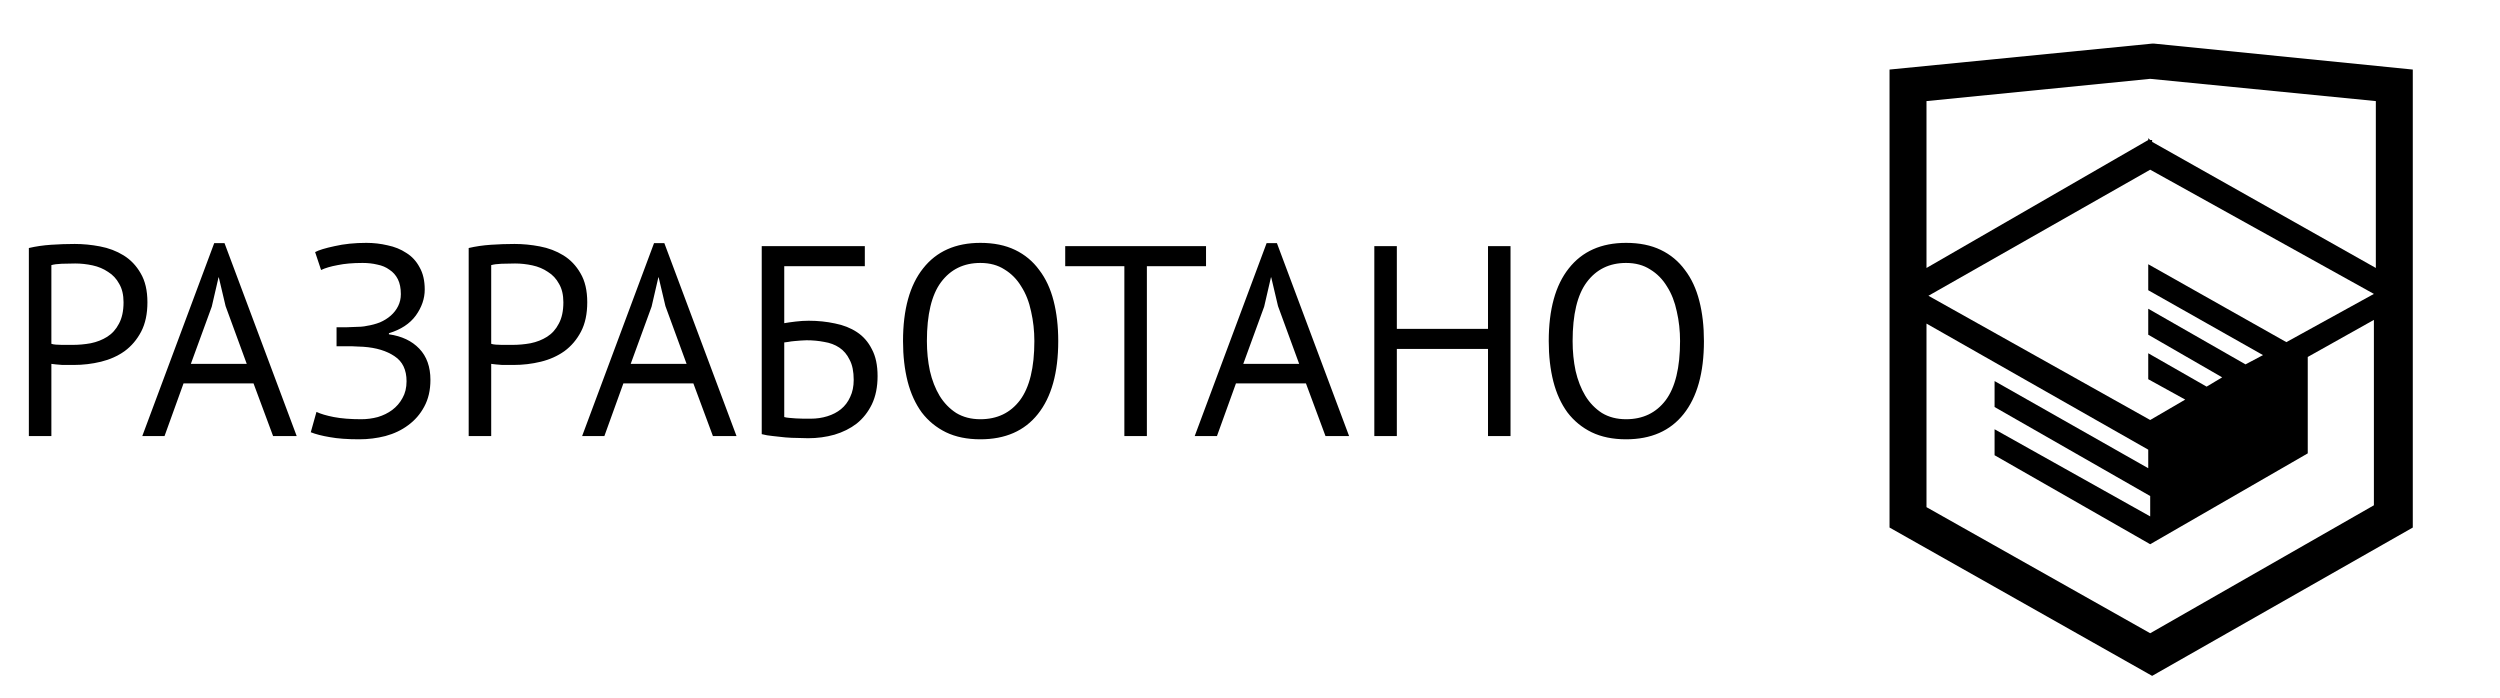
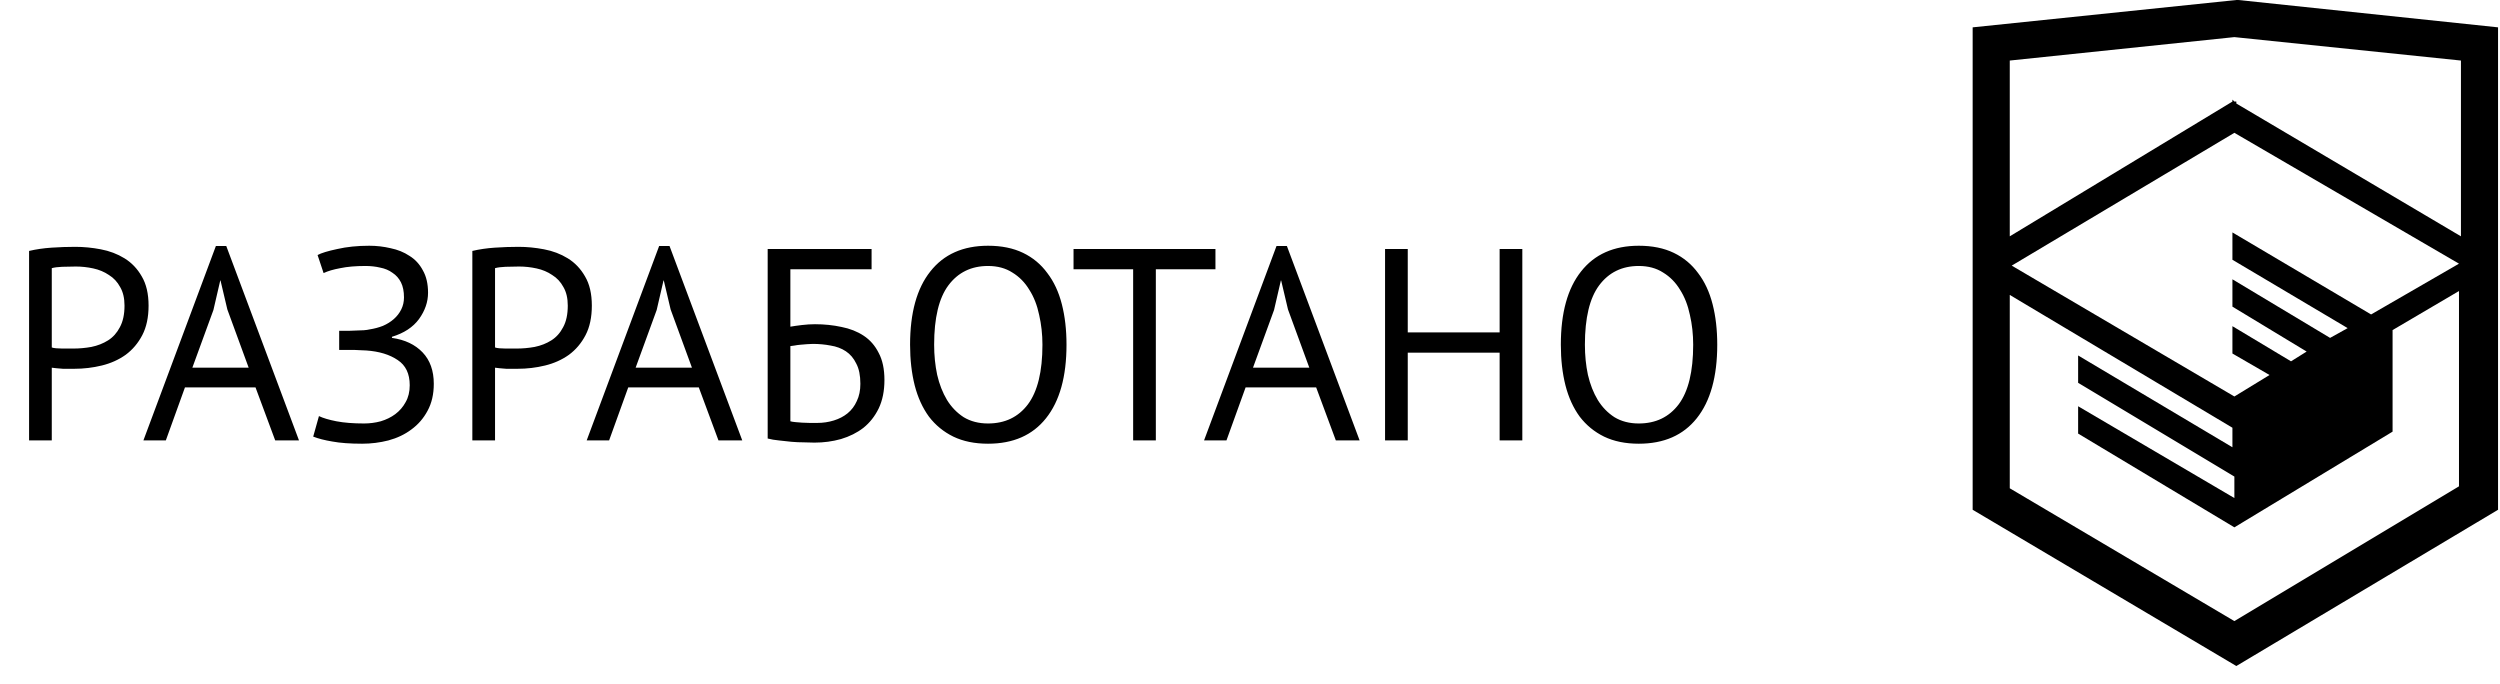
- <svg xmlns="http://www.w3.org/2000/svg" width="129" height="36" viewBox="0 0 129 36" fill="none">
-   <path d="M1.489 12.798C1.843 12.714 2.226 12.658 2.637 12.63C3.047 12.602 3.453 12.588 3.855 12.588C4.284 12.588 4.718 12.63 5.157 12.714C5.605 12.798 6.011 12.952 6.375 13.176C6.739 13.4 7.033 13.708 7.257 14.1C7.49 14.492 7.607 14.991 7.607 15.598C7.607 16.195 7.499 16.699 7.285 17.11C7.07 17.521 6.785 17.857 6.431 18.118C6.076 18.37 5.67 18.552 5.213 18.664C4.755 18.776 4.284 18.832 3.799 18.832C3.752 18.832 3.673 18.832 3.561 18.832C3.458 18.832 3.346 18.832 3.225 18.832C3.113 18.823 3.001 18.813 2.889 18.804C2.777 18.795 2.697 18.785 2.651 18.776V22.5H1.489V12.798ZM3.883 13.596C3.64 13.596 3.407 13.601 3.183 13.61C2.959 13.619 2.781 13.643 2.651 13.68V17.74C2.697 17.759 2.772 17.773 2.875 17.782C2.977 17.782 3.085 17.787 3.197 17.796C3.309 17.796 3.416 17.796 3.519 17.796C3.621 17.796 3.696 17.796 3.743 17.796C4.06 17.796 4.373 17.768 4.681 17.712C4.998 17.647 5.283 17.535 5.535 17.376C5.787 17.217 5.987 16.993 6.137 16.704C6.295 16.415 6.375 16.046 6.375 15.598C6.375 15.215 6.3 14.898 6.151 14.646C6.011 14.385 5.819 14.179 5.577 14.03C5.343 13.871 5.077 13.759 4.779 13.694C4.48 13.629 4.181 13.596 3.883 13.596ZM13.082 19.784H9.47L8.49 22.5H7.342L11.053 12.546H11.585L15.309 22.5H14.091L13.082 19.784ZM9.848 18.776H12.732L11.64 15.794L11.29 14.31H11.277L10.927 15.822L9.848 18.776ZM17.366 17.866V16.886H17.59C17.674 16.886 17.777 16.886 17.898 16.886C18.019 16.886 18.141 16.881 18.262 16.872C18.393 16.863 18.514 16.858 18.626 16.858C18.747 16.849 18.845 16.835 18.92 16.816C19.163 16.779 19.391 16.718 19.606 16.634C19.821 16.541 20.007 16.424 20.166 16.284C20.325 16.144 20.451 15.981 20.544 15.794C20.637 15.607 20.684 15.402 20.684 15.178C20.684 14.87 20.633 14.613 20.53 14.408C20.427 14.203 20.283 14.039 20.096 13.918C19.919 13.787 19.709 13.699 19.466 13.652C19.233 13.596 18.981 13.568 18.71 13.568C18.206 13.568 17.777 13.605 17.422 13.68C17.067 13.745 16.783 13.829 16.568 13.932L16.26 13.008C16.447 12.905 16.783 12.803 17.268 12.7C17.753 12.588 18.299 12.532 18.906 12.532C19.279 12.532 19.643 12.574 19.998 12.658C20.362 12.733 20.684 12.863 20.964 13.05C21.253 13.227 21.482 13.475 21.65 13.792C21.827 14.1 21.916 14.483 21.916 14.94C21.916 15.407 21.762 15.855 21.454 16.284C21.146 16.704 20.684 17.007 20.068 17.194V17.25C20.731 17.343 21.253 17.591 21.636 17.992C22.019 18.393 22.21 18.93 22.21 19.602C22.21 20.134 22.103 20.596 21.888 20.988C21.683 21.371 21.407 21.688 21.062 21.94C20.726 22.192 20.334 22.379 19.886 22.5C19.447 22.612 18.999 22.668 18.542 22.668C17.926 22.668 17.417 22.631 17.016 22.556C16.624 22.491 16.297 22.407 16.036 22.304L16.33 21.254C16.545 21.357 16.843 21.445 17.226 21.52C17.618 21.595 18.089 21.632 18.64 21.632C18.929 21.632 19.214 21.595 19.494 21.52C19.774 21.436 20.021 21.315 20.236 21.156C20.46 20.988 20.637 20.783 20.768 20.54C20.908 20.297 20.978 20.008 20.978 19.672C20.978 19.084 20.773 18.655 20.362 18.384C19.951 18.104 19.415 17.941 18.752 17.894C18.64 17.885 18.533 17.88 18.43 17.88C18.337 17.871 18.239 17.866 18.136 17.866H17.366ZM24.184 12.798C24.539 12.714 24.922 12.658 25.332 12.63C25.743 12.602 26.149 12.588 26.55 12.588C26.98 12.588 27.413 12.63 27.852 12.714C28.3 12.798 28.706 12.952 29.07 13.176C29.434 13.4 29.728 13.708 29.952 14.1C30.186 14.492 30.302 14.991 30.302 15.598C30.302 16.195 30.195 16.699 29.98 17.11C29.765 17.521 29.481 17.857 29.126 18.118C28.771 18.37 28.366 18.552 27.908 18.664C27.451 18.776 26.98 18.832 26.494 18.832C26.448 18.832 26.368 18.832 26.256 18.832C26.154 18.832 26.041 18.832 25.92 18.832C25.808 18.823 25.696 18.813 25.584 18.804C25.472 18.795 25.393 18.785 25.346 18.776V22.5H24.184V12.798ZM26.578 13.596C26.335 13.596 26.102 13.601 25.878 13.61C25.654 13.619 25.477 13.643 25.346 13.68V17.74C25.393 17.759 25.468 17.773 25.57 17.782C25.673 17.782 25.78 17.787 25.892 17.796C26.004 17.796 26.111 17.796 26.214 17.796C26.317 17.796 26.392 17.796 26.438 17.796C26.756 17.796 27.068 17.768 27.376 17.712C27.694 17.647 27.978 17.535 28.23 17.376C28.482 17.217 28.683 16.993 28.832 16.704C28.991 16.415 29.07 16.046 29.07 15.598C29.07 15.215 28.995 14.898 28.846 14.646C28.706 14.385 28.515 14.179 28.272 14.03C28.039 13.871 27.773 13.759 27.474 13.694C27.175 13.629 26.877 13.596 26.578 13.596ZM35.778 19.784H32.166L31.186 22.5H30.038L33.748 12.546H34.28L38.004 22.5H36.786L35.778 19.784ZM32.544 18.776H35.428L34.336 15.794L33.986 14.31H33.972L33.622 15.822L32.544 18.776ZM39.305 12.7H44.625V13.736H40.467V16.676C40.626 16.648 40.822 16.62 41.055 16.592C41.289 16.564 41.513 16.55 41.727 16.55C42.203 16.55 42.656 16.597 43.085 16.69C43.515 16.774 43.893 16.923 44.219 17.138C44.546 17.353 44.803 17.647 44.989 18.02C45.185 18.384 45.283 18.846 45.283 19.406C45.283 19.966 45.185 20.451 44.989 20.862C44.793 21.263 44.532 21.595 44.205 21.856C43.879 22.108 43.496 22.299 43.057 22.43C42.628 22.551 42.175 22.612 41.699 22.612C41.541 22.612 41.359 22.607 41.153 22.598C40.957 22.598 40.747 22.589 40.523 22.57C40.309 22.551 40.094 22.528 39.879 22.5C39.674 22.481 39.483 22.449 39.305 22.402V12.7ZM41.839 21.604C42.138 21.604 42.423 21.562 42.693 21.478C42.964 21.394 43.197 21.273 43.393 21.114C43.599 20.946 43.757 20.736 43.869 20.484C43.991 20.232 44.051 19.938 44.051 19.602C44.051 19.173 43.981 18.827 43.841 18.566C43.711 18.295 43.533 18.085 43.309 17.936C43.085 17.787 42.824 17.689 42.525 17.642C42.236 17.586 41.933 17.558 41.615 17.558C41.531 17.558 41.433 17.563 41.321 17.572C41.209 17.581 41.097 17.591 40.985 17.6C40.873 17.609 40.771 17.623 40.677 17.642C40.584 17.651 40.514 17.661 40.467 17.67V21.52C40.533 21.539 40.617 21.553 40.719 21.562C40.831 21.571 40.948 21.581 41.069 21.59C41.2 21.599 41.331 21.604 41.461 21.604C41.592 21.604 41.718 21.604 41.839 21.604ZM46.596 17.6C46.596 15.967 46.942 14.716 47.633 13.848C48.323 12.971 49.308 12.532 50.587 12.532C51.277 12.532 51.874 12.653 52.379 12.896C52.883 13.139 53.298 13.484 53.624 13.932C53.961 14.371 54.208 14.903 54.367 15.528C54.525 16.144 54.605 16.835 54.605 17.6C54.605 19.233 54.255 20.489 53.554 21.366C52.864 22.234 51.874 22.668 50.587 22.668C49.905 22.668 49.312 22.547 48.809 22.304C48.314 22.061 47.898 21.721 47.562 21.282C47.236 20.834 46.993 20.302 46.834 19.686C46.676 19.061 46.596 18.365 46.596 17.6ZM47.828 17.6C47.828 18.141 47.88 18.655 47.983 19.14C48.094 19.625 48.263 20.055 48.486 20.428C48.711 20.792 48.995 21.086 49.34 21.31C49.695 21.525 50.111 21.632 50.587 21.632C51.455 21.632 52.136 21.305 52.63 20.652C53.125 19.989 53.373 18.972 53.373 17.6C53.373 17.068 53.316 16.559 53.205 16.074C53.102 15.579 52.934 15.15 52.7 14.786C52.477 14.413 52.187 14.119 51.833 13.904C51.487 13.68 51.072 13.568 50.587 13.568C49.728 13.568 49.051 13.899 48.556 14.562C48.071 15.215 47.828 16.228 47.828 17.6ZM62.231 13.736H59.179V22.5H58.017V13.736H54.965V12.7H62.231V13.736ZM67.387 19.784H63.775L62.795 22.5H61.647L65.357 12.546H65.889L69.613 22.5H68.395L67.387 19.784ZM64.153 18.776H67.037L65.945 15.794L65.595 14.31H65.581L65.231 15.822L64.153 18.776ZM76.781 18.006H72.077V22.5H70.915V12.7H72.077V16.97H76.781V12.7H77.943V22.5H76.781V18.006ZM79.915 17.6C79.915 15.967 80.26 14.716 80.951 13.848C81.641 12.971 82.626 12.532 83.905 12.532C84.596 12.532 85.193 12.653 85.697 12.896C86.201 13.139 86.616 13.484 86.943 13.932C87.279 14.371 87.526 14.903 87.685 15.528C87.844 16.144 87.923 16.835 87.923 17.6C87.923 19.233 87.573 20.489 86.873 21.366C86.182 22.234 85.193 22.668 83.905 22.668C83.224 22.668 82.631 22.547 82.127 22.304C81.632 22.061 81.217 21.721 80.881 21.282C80.554 20.834 80.311 20.302 80.153 19.686C79.994 19.061 79.915 18.365 79.915 17.6ZM81.147 17.6C81.147 18.141 81.198 18.655 81.301 19.14C81.413 19.625 81.581 20.055 81.805 20.428C82.029 20.792 82.314 21.086 82.659 21.31C83.013 21.525 83.429 21.632 83.905 21.632C84.773 21.632 85.454 21.305 85.949 20.652C86.444 19.989 86.691 18.972 86.691 17.6C86.691 17.068 86.635 16.559 86.523 16.074C86.42 15.579 86.252 15.15 86.019 14.786C85.795 14.413 85.505 14.119 85.151 13.904C84.805 13.68 84.39 13.568 83.905 13.568C83.046 13.568 82.37 13.899 81.875 14.562C81.389 15.215 81.147 16.228 81.147 17.6Z" fill="black" />
-   <path d="M111.151 2.25H111.05L97.5 3.589V27.221L111.05 34.875L124.5 27.221V3.589L111.151 2.25ZM122.593 13.827L111.05 7.321V7.225H110.95L110.849 7.129V7.225L99.407 13.827V5.216L110.95 4.068L122.593 5.216V13.827ZM110.95 8.756L122.493 15.166L117.976 17.654L110.849 13.635V14.975L116.771 18.323L115.868 18.802L110.849 15.931V17.271L114.664 19.471L113.861 19.95L110.849 18.228V19.567L112.757 20.619L110.95 21.672L99.507 15.262L110.95 8.756ZM99.407 16.697L110.849 23.203V24.16L102.92 19.663V21.002L110.95 25.595V26.647L102.92 22.15V23.49L110.95 28.082L119.08 23.394V18.419L122.493 16.506V26.073L110.95 32.675L99.407 26.169V16.697Z" fill="black" />
+ <svg xmlns="http://www.w3.org/2000/svg" width="128" height="35" viewBox="0 0 128 35" fill="none">
+   <path d="M1.489 12.848C1.843 12.764 2.226 12.708 2.637 12.68C3.047 12.652 3.453 12.638 3.855 12.638C4.284 12.638 4.718 12.68 5.157 12.764C5.605 12.848 6.011 13.002 6.375 13.226C6.739 13.45 7.033 13.758 7.257 14.15C7.49 14.542 7.607 15.041 7.607 15.648C7.607 16.245 7.499 16.749 7.285 17.16C7.07 17.571 6.785 17.907 6.431 18.168C6.076 18.42 5.67 18.602 5.213 18.714C4.755 18.826 4.284 18.882 3.799 18.882C3.752 18.882 3.673 18.882 3.561 18.882C3.458 18.882 3.346 18.882 3.225 18.882C3.113 18.873 3.001 18.863 2.889 18.854C2.777 18.845 2.697 18.835 2.651 18.826V22.55H1.489V12.848ZM3.883 13.646C3.64 13.646 3.407 13.651 3.183 13.66C2.959 13.669 2.781 13.693 2.651 13.73V17.79C2.697 17.809 2.772 17.823 2.875 17.832C2.977 17.832 3.085 17.837 3.197 17.846C3.309 17.846 3.416 17.846 3.519 17.846C3.621 17.846 3.696 17.846 3.743 17.846C4.06 17.846 4.373 17.818 4.681 17.762C4.998 17.697 5.283 17.585 5.535 17.426C5.787 17.267 5.987 17.043 6.137 16.754C6.295 16.465 6.375 16.096 6.375 15.648C6.375 15.265 6.3 14.948 6.151 14.696C6.011 14.435 5.819 14.229 5.577 14.08C5.343 13.921 5.077 13.809 4.779 13.744C4.48 13.679 4.181 13.646 3.883 13.646ZM13.082 19.834H9.47L8.49 22.55H7.342L11.053 12.596H11.585L15.309 22.55H14.091L13.082 19.834ZM9.848 18.826H12.732L11.64 15.844L11.29 14.36H11.277L10.927 15.872L9.848 18.826ZM17.366 17.916V16.936H17.59C17.674 16.936 17.777 16.936 17.898 16.936C18.019 16.936 18.141 16.931 18.262 16.922C18.393 16.913 18.514 16.908 18.626 16.908C18.747 16.899 18.845 16.885 18.92 16.866C19.163 16.829 19.391 16.768 19.606 16.684C19.821 16.591 20.007 16.474 20.166 16.334C20.325 16.194 20.451 16.031 20.544 15.844C20.637 15.657 20.684 15.452 20.684 15.228C20.684 14.92 20.633 14.663 20.53 14.458C20.427 14.253 20.283 14.089 20.096 13.968C19.919 13.837 19.709 13.749 19.466 13.702C19.233 13.646 18.981 13.618 18.71 13.618C18.206 13.618 17.777 13.655 17.422 13.73C17.067 13.795 16.783 13.879 16.568 13.982L16.26 13.058C16.447 12.955 16.783 12.853 17.268 12.75C17.753 12.638 18.299 12.582 18.906 12.582C19.279 12.582 19.643 12.624 19.998 12.708C20.362 12.783 20.684 12.913 20.964 13.1C21.253 13.277 21.482 13.525 21.65 13.842C21.827 14.15 21.916 14.533 21.916 14.99C21.916 15.457 21.762 15.905 21.454 16.334C21.146 16.754 20.684 17.057 20.068 17.244V17.3C20.731 17.393 21.253 17.641 21.636 18.042C22.019 18.443 22.21 18.98 22.21 19.652C22.21 20.184 22.103 20.646 21.888 21.038C21.683 21.421 21.407 21.738 21.062 21.99C20.726 22.242 20.334 22.429 19.886 22.55C19.447 22.662 18.999 22.718 18.542 22.718C17.926 22.718 17.417 22.681 17.016 22.606C16.624 22.541 16.297 22.457 16.036 22.354L16.33 21.304C16.545 21.407 16.843 21.495 17.226 21.57C17.618 21.645 18.089 21.682 18.64 21.682C18.929 21.682 19.214 21.645 19.494 21.57C19.774 21.486 20.021 21.365 20.236 21.206C20.46 21.038 20.637 20.833 20.768 20.59C20.908 20.347 20.978 20.058 20.978 19.722C20.978 19.134 20.773 18.705 20.362 18.434C19.951 18.154 19.415 17.991 18.752 17.944C18.64 17.935 18.533 17.93 18.43 17.93C18.337 17.921 18.239 17.916 18.136 17.916H17.366ZM24.184 12.848C24.539 12.764 24.922 12.708 25.332 12.68C25.743 12.652 26.149 12.638 26.55 12.638C26.98 12.638 27.413 12.68 27.852 12.764C28.3 12.848 28.706 13.002 29.07 13.226C29.434 13.45 29.728 13.758 29.952 14.15C30.186 14.542 30.302 15.041 30.302 15.648C30.302 16.245 30.195 16.749 29.98 17.16C29.765 17.571 29.481 17.907 29.126 18.168C28.771 18.42 28.366 18.602 27.908 18.714C27.451 18.826 26.98 18.882 26.494 18.882C26.448 18.882 26.368 18.882 26.256 18.882C26.154 18.882 26.041 18.882 25.92 18.882C25.808 18.873 25.696 18.863 25.584 18.854C25.472 18.845 25.393 18.835 25.346 18.826V22.55H24.184V12.848ZM26.578 13.646C26.335 13.646 26.102 13.651 25.878 13.66C25.654 13.669 25.477 13.693 25.346 13.73V17.79C25.393 17.809 25.468 17.823 25.57 17.832C25.673 17.832 25.78 17.837 25.892 17.846C26.004 17.846 26.111 17.846 26.214 17.846C26.317 17.846 26.392 17.846 26.438 17.846C26.756 17.846 27.068 17.818 27.376 17.762C27.694 17.697 27.978 17.585 28.23 17.426C28.482 17.267 28.683 17.043 28.832 16.754C28.991 16.465 29.07 16.096 29.07 15.648C29.07 15.265 28.995 14.948 28.846 14.696C28.706 14.435 28.515 14.229 28.272 14.08C28.039 13.921 27.773 13.809 27.474 13.744C27.175 13.679 26.877 13.646 26.578 13.646ZM35.778 19.834H32.166L31.186 22.55H30.038L33.748 12.596H34.28L38.004 22.55H36.786L35.778 19.834ZM32.544 18.826H35.428L34.336 15.844L33.986 14.36H33.972L33.622 15.872L32.544 18.826ZM39.305 12.75H44.625V13.786H40.467V16.726C40.626 16.698 40.822 16.67 41.055 16.642C41.289 16.614 41.513 16.6 41.727 16.6C42.203 16.6 42.656 16.647 43.085 16.74C43.515 16.824 43.893 16.973 44.219 17.188C44.546 17.403 44.803 17.697 44.989 18.07C45.185 18.434 45.283 18.896 45.283 19.456C45.283 20.016 45.185 20.501 44.989 20.912C44.793 21.313 44.532 21.645 44.205 21.906C43.879 22.158 43.496 22.349 43.057 22.48C42.628 22.601 42.175 22.662 41.699 22.662C41.541 22.662 41.359 22.657 41.153 22.648C40.957 22.648 40.747 22.639 40.523 22.62C40.309 22.601 40.094 22.578 39.879 22.55C39.674 22.531 39.483 22.499 39.305 22.452V12.75ZM41.839 21.654C42.138 21.654 42.423 21.612 42.693 21.528C42.964 21.444 43.197 21.323 43.393 21.164C43.599 20.996 43.757 20.786 43.869 20.534C43.991 20.282 44.051 19.988 44.051 19.652C44.051 19.223 43.981 18.877 43.841 18.616C43.711 18.345 43.533 18.135 43.309 17.986C43.085 17.837 42.824 17.739 42.525 17.692C42.236 17.636 41.933 17.608 41.615 17.608C41.531 17.608 41.433 17.613 41.321 17.622C41.209 17.631 41.097 17.641 40.985 17.65C40.873 17.659 40.771 17.673 40.677 17.692C40.584 17.701 40.514 17.711 40.467 17.72V21.57C40.533 21.589 40.617 21.603 40.719 21.612C40.831 21.621 40.948 21.631 41.069 21.64C41.2 21.649 41.331 21.654 41.461 21.654C41.592 21.654 41.718 21.654 41.839 21.654ZM46.596 17.65C46.596 16.017 46.942 14.766 47.633 13.898C48.323 13.021 49.308 12.582 50.587 12.582C51.277 12.582 51.874 12.703 52.379 12.946C52.883 13.189 53.298 13.534 53.624 13.982C53.961 14.421 54.208 14.953 54.367 15.578C54.525 16.194 54.605 16.885 54.605 17.65C54.605 19.283 54.255 20.539 53.554 21.416C52.864 22.284 51.874 22.718 50.587 22.718C49.905 22.718 49.312 22.597 48.809 22.354C48.314 22.111 47.898 21.771 47.562 21.332C47.236 20.884 46.993 20.352 46.834 19.736C46.676 19.111 46.596 18.415 46.596 17.65ZM47.828 17.65C47.828 18.191 47.88 18.705 47.983 19.19C48.094 19.675 48.263 20.105 48.486 20.478C48.711 20.842 48.995 21.136 49.34 21.36C49.695 21.575 50.111 21.682 50.587 21.682C51.455 21.682 52.136 21.355 52.63 20.702C53.125 20.039 53.373 19.022 53.373 17.65C53.373 17.118 53.316 16.609 53.205 16.124C53.102 15.629 52.934 15.2 52.7 14.836C52.477 14.463 52.187 14.169 51.833 13.954C51.487 13.73 51.072 13.618 50.587 13.618C49.728 13.618 49.051 13.949 48.556 14.612C48.071 15.265 47.828 16.278 47.828 17.65ZM62.231 13.786H59.179V22.55H58.017V13.786H54.965V12.75H62.231V13.786ZM67.387 19.834H63.775L62.795 22.55H61.647L65.357 12.596H65.889L69.613 22.55H68.395L67.387 19.834ZM64.153 18.826H67.037L65.945 15.844L65.595 14.36H65.581L65.231 15.872L64.153 18.826ZM76.781 18.056H72.077V22.55H70.915V12.75H72.077V17.02H76.781V12.75H77.943V22.55H76.781V18.056ZM79.915 17.65C79.915 16.017 80.26 14.766 80.951 13.898C81.641 13.021 82.626 12.582 83.905 12.582C84.596 12.582 85.193 12.703 85.697 12.946C86.201 13.189 86.616 13.534 86.943 13.982C87.279 14.421 87.526 14.953 87.685 15.578C87.844 16.194 87.923 16.885 87.923 17.65C87.923 19.283 87.573 20.539 86.873 21.416C86.182 22.284 85.193 22.718 83.905 22.718C83.224 22.718 82.631 22.597 82.127 22.354C81.632 22.111 81.217 21.771 80.881 21.332C80.554 20.884 80.311 20.352 80.153 19.736C79.994 19.111 79.915 18.415 79.915 17.65ZM81.147 17.65C81.147 18.191 81.198 18.705 81.301 19.19C81.413 19.675 81.581 20.105 81.805 20.478C82.029 20.842 82.314 21.136 82.659 21.36C83.013 21.575 83.429 21.682 83.905 21.682C84.773 21.682 85.454 21.355 85.949 20.702C86.444 20.039 86.691 19.022 86.691 17.65C86.691 17.118 86.635 16.609 86.523 16.124C86.42 15.629 86.252 15.2 86.019 14.836C85.795 14.463 85.505 14.169 85.151 13.954C84.805 13.73 84.39 13.618 83.905 13.618C83.046 13.618 82.37 13.949 81.875 14.612C81.389 15.265 81.147 16.278 81.147 17.65Z" fill="black" />
+   <path d="M114.6 0H114.5L101 1.4V26.1L114.5 34.1L127.9 26.1V1.4L114.6 0ZM126 12.1L114.5 5.3V5.2H114.4L114.3 5.1V5.2L102.9 12.1V3.1L114.4 1.9L126 3.1V12.1ZM114.4 6.8L125.9 13.5L121.4 16.1L114.3 11.9V13.3L120.2 16.8L119.3 17.3L114.3 14.3V15.7L118.1 18L117.3 18.5L114.3 16.7V18.1L116.2 19.2L114.4 20.3L103 13.6L114.4 6.8ZM102.9 15.1L114.3 21.9V22.9L106.4 18.2V19.6L114.4 24.4V25.5L106.4 20.8V22.2L114.4 27L122.5 22.1V16.9L125.9 14.9V24.9L114.4 31.8L102.9 25V15.1Z" fill="black" />
</svg>
